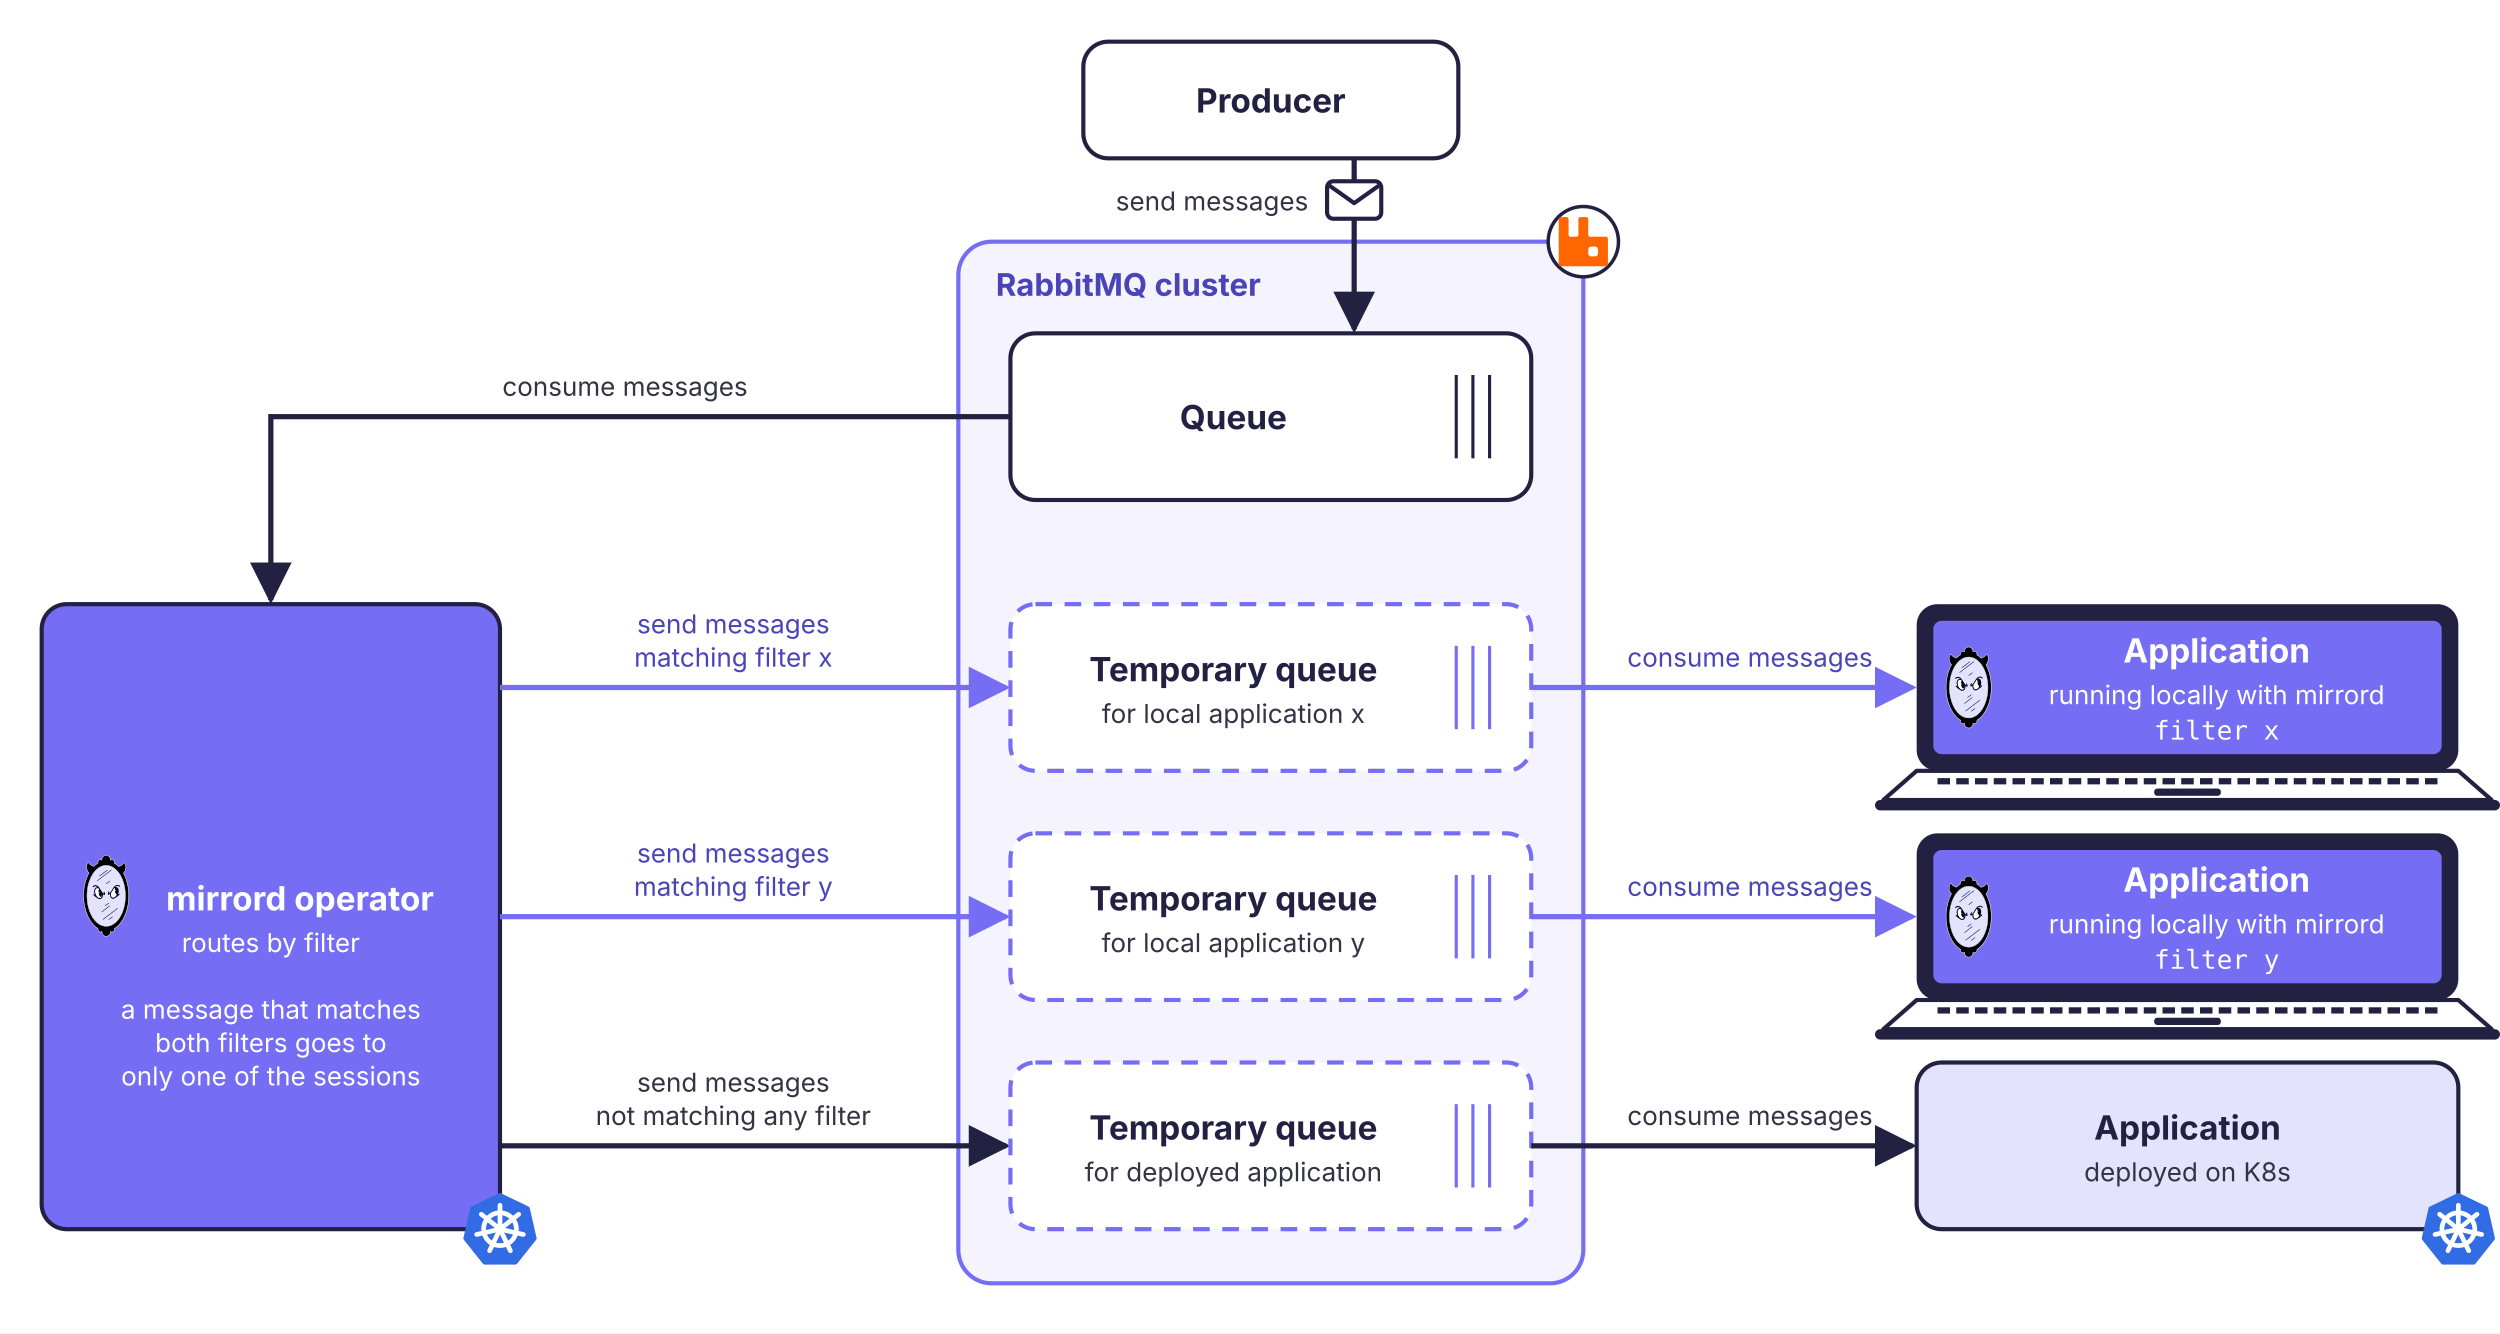
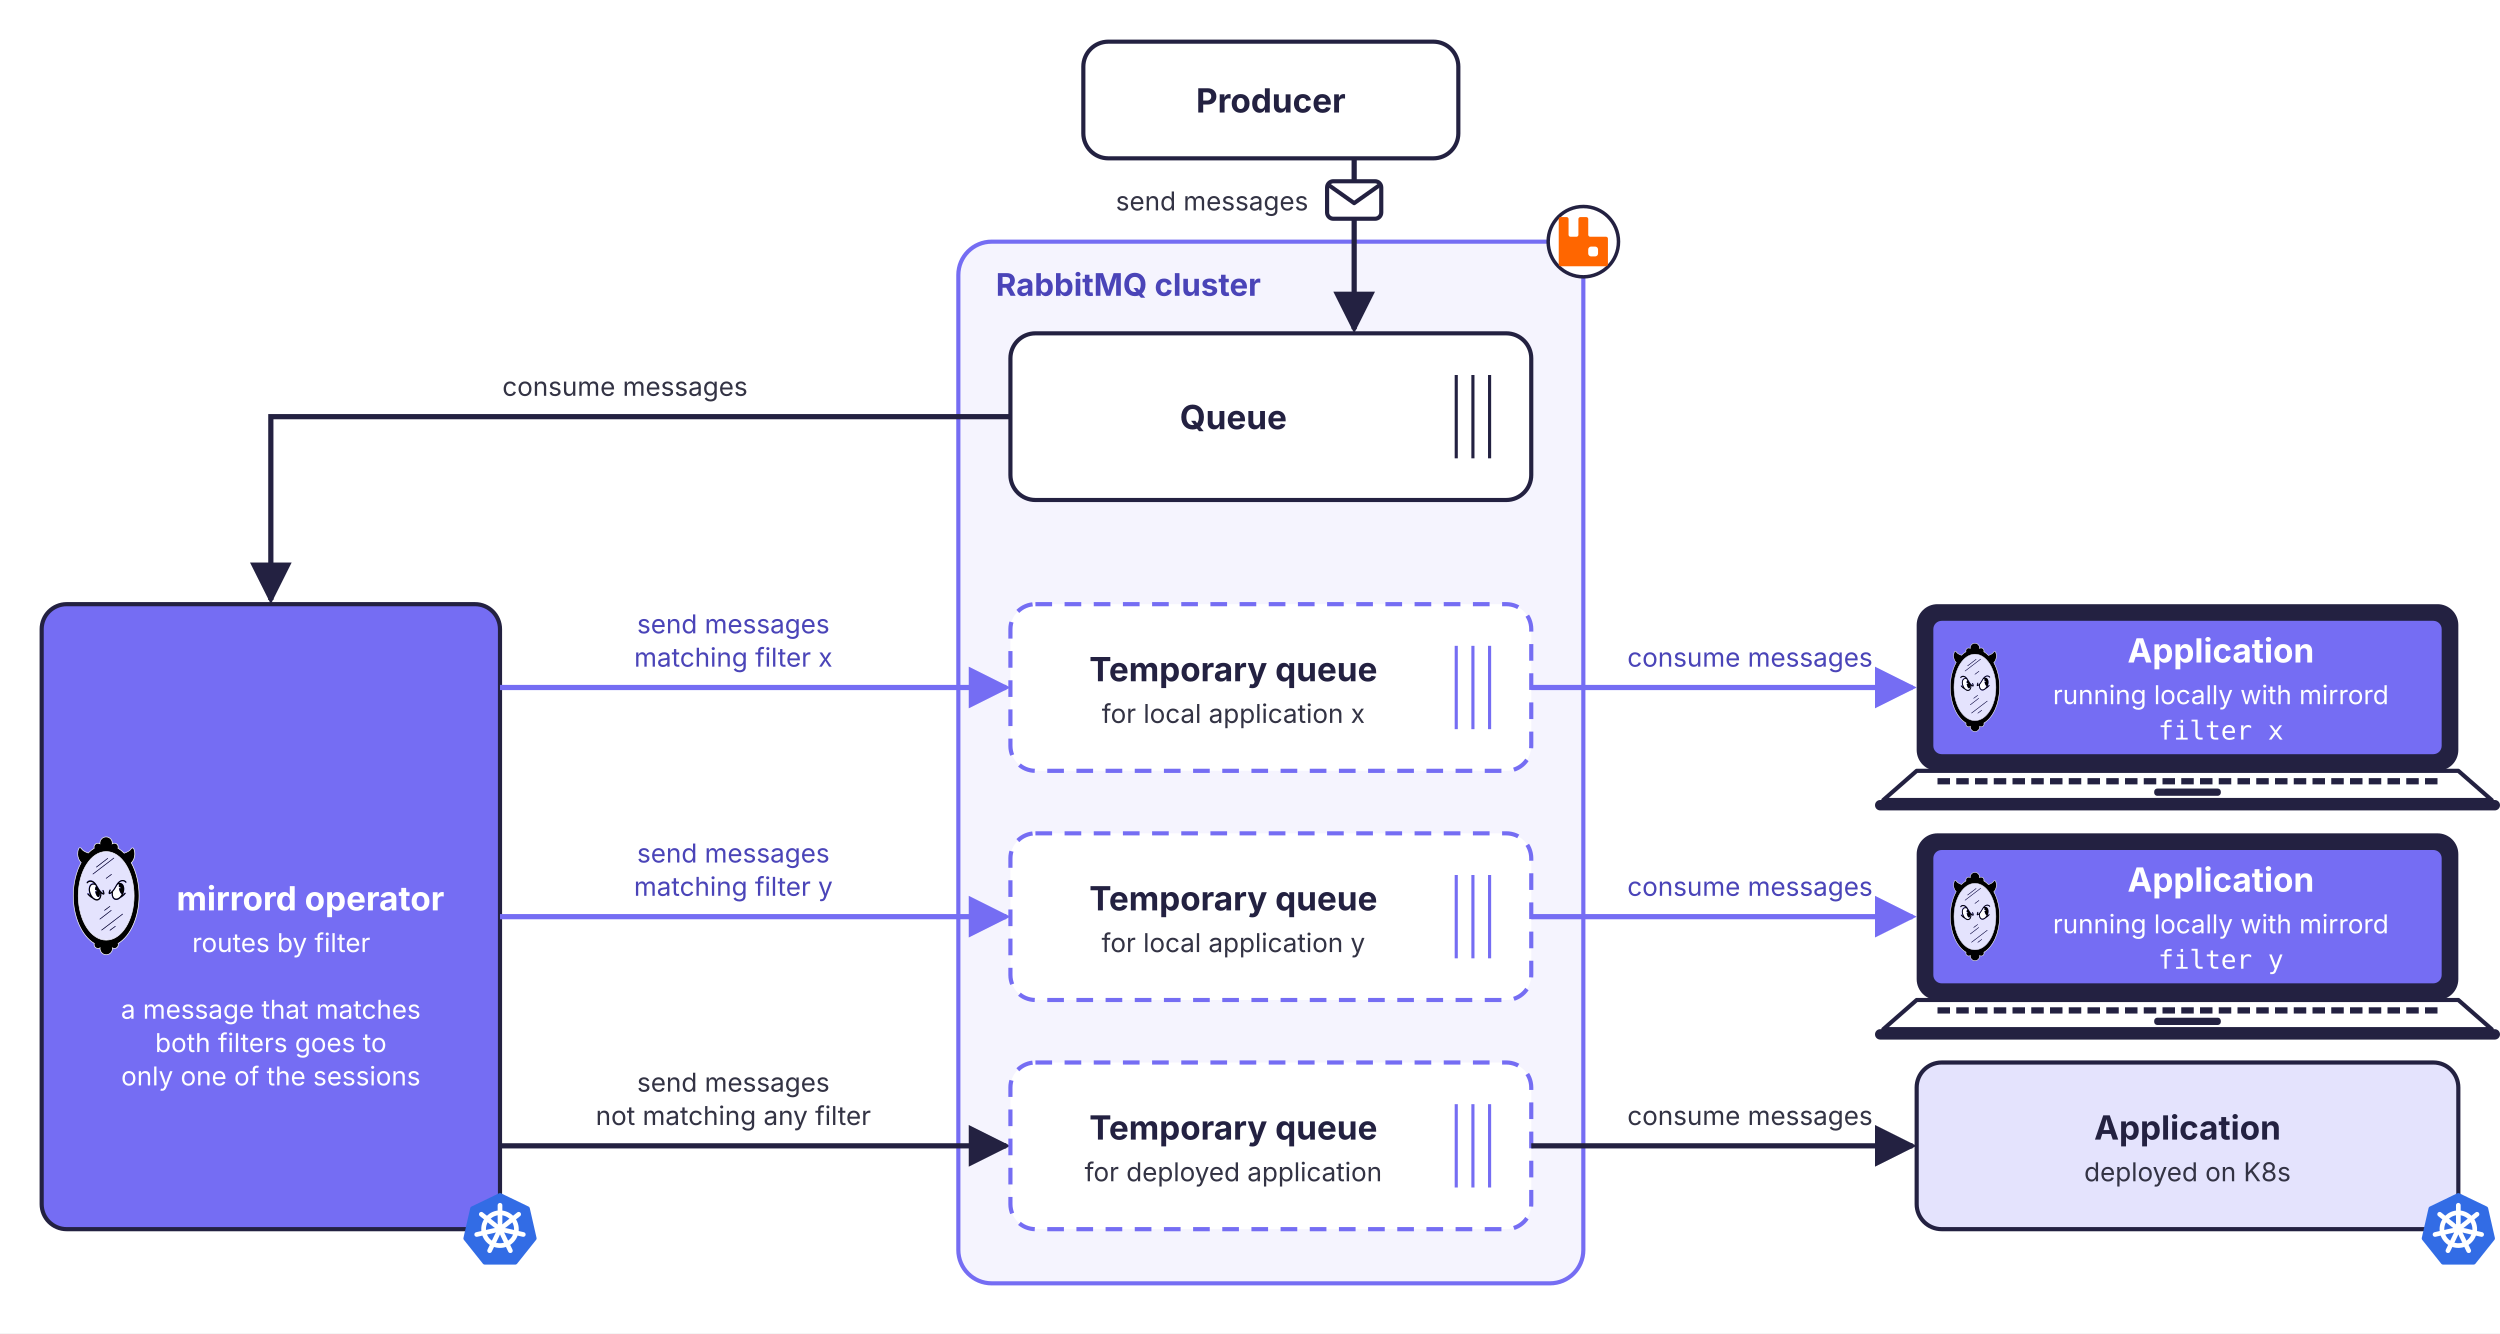
<svg xmlns="http://www.w3.org/2000/svg" viewBox="0 0 1200 640" width="1200" height="640" font-family="Inter, Helvetica, Arial, sans-serif" role="img" aria-labelledby="t d">
  <defs>
    <marker id="arrow" viewBox="0 0 10 10" refX="9" refY="5" markerWidth="8" markerHeight="8" orient="auto-start-reverse">
      <path d="M0 0 L10 5 L0 10 z" fill="#232141" />
    </marker>
    <marker id="arrow-purple" viewBox="0 0 10 10" refX="9" refY="5" markerWidth="8" markerHeight="8" orient="auto-start-reverse">
      <path d="M0 0 L10 5 L0 10 z" fill="#756DF3" />
    </marker>
    <symbol id="k8s" viewBox="0 0 32 32">
      <polygon points="16.00,1.60 27.73,7.25 30.62,19.94 22.51,30.11 9.49,30.11 1.38,19.94 4.27,7.25" fill="#326CE5" stroke="#326CE5" stroke-width="2" stroke-linejoin="round" />
      <g fill="none" stroke="#ffffff" stroke-width="2" stroke-linecap="round">
        <circle cx="16" cy="16" r="7" />
        <line x1="16.00" y1="13.40" x2="16.00" y2="5.80" />
        <line x1="18.03" y1="14.38" x2="23.97" y2="9.64" />
        <line x1="18.53" y1="16.58" x2="25.94" y2="18.27" />
        <line x1="17.13" y1="18.34" x2="20.43" y2="25.19" />
        <line x1="14.87" y1="18.34" x2="11.57" y2="25.19" />
        <line x1="13.47" y1="16.58" x2="6.06" y2="18.27" />
        <line x1="13.97" y1="14.38" x2="8.03" y2="9.64" />
      </g>
      <circle cx="16" cy="16" r="2.4" fill="#ffffff" />
    </symbol>
    <symbol id="rabbitmq" viewBox="0 0 32 32">
      <circle cx="16" cy="16" r="15" fill="#ffffff" stroke="#232141" stroke-width="1.5" />
      <path transform="translate(5.5 5.5) scale(0.875)" fill="#FF6600" d="M23.035 9.601h-7.677a.956.956 0 01-.962-.962V.962a.956.956 0 00-.962-.956H10.56a.956.956 0 00-.962.956V8.64a.956.956 0 01-.962.962H5.762a.956.956 0 01-.961-.962V.962A.956.956 0 003.839 0H.959a.956.956 0 00-.956.962v22.076A.956.956 0 00.965 24h22.07a.956.956 0 00.962-.962V10.58a.956.956 0 00-.962-.98zm-3.86 8.152a1.437 1.437 0 01-1.437 1.443h-1.924a1.437 1.437 0 01-1.436-1.443v-1.917a1.437 1.437 0 011.436-1.443h1.924a1.437 1.437 0 011.437 1.443z" />
    </symbol>
    <symbol id="envelope" viewBox="0 0 28 20">
      <rect x="1" y="1" width="26" height="18" rx="3" fill="#ffffff" stroke="#232141" stroke-width="2" />
      <path d="M2 3 L14 11.5 L26 3" fill="none" stroke="#232141" stroke-width="2" stroke-linejoin="round" />
    </symbol>
    <symbol id="mirrord" viewBox="97 61 391 696">
      <path fill="#ffffff" d="M255.6,387c4.1,19.1-0.9,36.1-12,40.5c-8.2,3.2-17.8,0-26.5-8.2c-0.3-0.6-0.9-0.9-1.5-1.2c0,0,0,0-0.3-0.3 c-5.5-5.6-10.5-13.2-14-22c-4.7-11.5-6.1-23.2-4.4-33.5c1.8-9.4,6.1-16.1,12.8-18.8c5.5-2.3,12.5-1.5,19.3,2.6 c1.5,2.3,2.6,4.4,3.8,6.2c-4.1,2.6-6.4,10.3-6.4,20.3l3.2,1.8l11.1,6.5l-12.5,1.5h-0.9c0.3,1.2,0.3,2.3,0.6,3.5 c3.2,17.9,12,31.1,19,29.7c6.4-1.2,9.6-14.4,7.6-30.2C255.3,386.4,255.6,386.7,255.6,387z" />
      <path fill="#ffffff" d="M384,398.4c-3.2,6.8-7.3,12.3-12,17c0,0,0,0-0.3,0c-0.6,0.3-0.9,0.9-1.2,1.2c-8.7,7.9-18.4,11.5-26.5,8.2 c-11.1-4.7-16-21.4-12-40.5c1.5-1.8,3.2-3.8,4.7-5.6c5-6.5,9-13.2,12.8-20l1.2-2.1c1.2-1.8,2-3.8,3.2-5.6c1.2-2.1,2.6-4.4,4.4-7 c3.5-2.1,6.7-3.2,9.9-3.8c-2,4.7-2.3,10.3-2.3,15.3l3.2,1.8l11.1,6.5l-12.5,1.5h-0.9c0.3,1.2,0.3,2.3,0.6,3.8 C370.5,384.6,377.5,397,384,398.4z" />
      <path fill="#E4E3FD" d="M405,391.7c-1.5-1.2-3.8-0.9-5,0.6c-3.2,4.1-7,7.9-11.1,11.5c1.2-2.3,2.6-5,3.5-7.6 c5.3-12.6,6.7-25.8,4.7-37.3c-2.3-12-8.2-20.6-16.9-24.1c-4.1-1.8-8.8-2.1-13.7-1.2c4.4-4.4,10.2-8.5,17.5-10 c8.2-1.5,16.6,1.5,20.4,7.3c1.2,1.5,3.2,2.1,5,0.9c1.5-1.2,2-3.2,0.9-4.7c-5.5-8.2-16.6-12.3-27.4-10c-11.1,2.1-19.3,9.7-24.2,15.6 c-2,2.3-3.8,5-5.5,7.3c-2,2.9-3.5,5.6-5,8.2c-1.2,2.1-2.3,3.8-3.2,5.6l-1.2,2.1c-3.8,6.5-7.6,13.2-12.3,19.1 c-5.8,7.6-11.7,12.9-18.4,16.7c0.6-5,2-9.7,4.4-14.1c0.9-1.8,0.3-3.8-1.5-4.7c-1.7-0.9-3.8-0.3-4.7,1.5c-2.9,5.6-4.7,11.5-5.3,17.6 c0,0.9-0.3,3.5,1.5,5.6c1.2,1.2,2.3,1.8,4.1,1.8c1.5,0,2.9-0.3,4.4-1.5c2.6-1.5,5.3-3.2,7.9-5.3c-1.7,18.5,5,34.1,17.5,39.3 c2.9,1.2,5.8,1.8,8.8,1.8c8.5,0,17.5-4.4,25.4-12c11.4-6.2,21.6-14.4,29.5-24.7C406.7,395.2,406.4,392.8,405,391.7z M292.1,149.1 c90.1,0,163.6,116.6,163.6,259.6s-73.5,259.6-163.6,259.6c-90.4,0-163.6-116.6-163.6-259.6S201.9,149.1,292.1,149.1z M389.5,517.3 c0.9-0.6,0.9-1.8,0.3-2.3c-0.6-0.9-1.8-0.9-2.3-0.3l-122.5,93.7c-0.9,0.6-0.9,1.8-0.3,2.3c0.3,0.3,0.9,0.6,1.5,0.6 c0.3,0,0.9,0,1.2-0.3L389.5,517.3z M346.9,589c0.9-0.6,0.9-1.8,0.3-2.3c-0.6-0.9-1.8-0.9-2.3-0.3l-31.2,23.2 c-0.9,0.6-0.9,1.8-0.3,2.3c0.3,0.6,0.9,0.9,1.5,0.9c0.3,0,0.6-0.3,0.9-0.3L346.9,589z M338.2,189.1c0.9-0.6,0.9-1.8,0.3-2.3 c-0.6-0.9-1.8-0.9-2.3-0.3l-122.5,93.4c-0.9,0.6-0.9,1.8-0.3,2.3c0.3,0.3,0.9,0.6,1.5,0.6c0.3,0,0.9,0,0.9-0.3L338.2,189.1z M324.4,284.5c0.9-0.6,0.9-1.8,0.3-2.3c-0.6-0.9-1.7-0.9-2.3-0.3l-31.2,22.9c-0.9,0.6-0.9,1.8-0.3,2.3c0.3,0.6,0.9,0.6,1.5,0.6 c0.3,0,0.6,0,0.9-0.3L324.4,284.5z M322.7,495.9c0.9-0.6,0.9-1.8,0.3-2.3c-0.6-0.9-1.8-0.9-2.3-0.3l-66.2,50.8 c-0.9,0.6-0.9,1.8-0.3,2.3c0.3,0.3,0.9,0.6,1.5,0.6c0.3,0,0.6,0,0.9-0.3L322.7,495.9z M314.8,472.4c0.9-0.6,0.9-1.8,0.3-2.3 c-0.6-0.9-1.8-0.9-2.3-0.3L281.6,493c-0.9,0.6-0.9,1.8-0.3,2.3c0.3,0.6,0.9,0.9,1.5,0.9c0.3,0,0.9-0.3,0.9-0.3L314.8,472.4z M302.3,190.5c0.9-0.6,0.9-1.8,0.3-2.3c-0.6-0.9-1.7-0.9-2.3-0.3L234,239c-0.9,0.6-0.9,1.8-0.3,2.3c0.3,0.3,0.9,0.6,1.5,0.6 c0.3,0,0.9,0,1.2-0.3L302.3,190.5z M280.1,399.6c1.8-2.1,1.5-4.7,1.5-5.6c-0.6-6.2-2.3-12.3-5-17.9c-0.9-1.8-2.9-2.3-4.7-1.5 c-1.8,0.9-2.3,2.9-1.5,4.7c2.3,4.4,3.8,9.4,4.4,14.1c-6.4-3.8-12.5-9.4-18.4-16.7c-4.7-6.2-8.8-12.9-12.3-19.1l-1.5-2.3 c-1.2-1.8-2-3.8-3.2-5.6c-1.5-2.3-2.9-5.3-5-8.2c0,0,0,0,0-0.3c-1.5-2.3-3.5-5-5.5-7.3c-5-5.9-13.1-13.2-24.2-15.6 c-10.8-2.1-21.9,2.1-27.4,10c-1.2,1.5-0.6,3.8,0.9,4.7c1.5,1.2,3.8,0.6,4.7-0.9c4.1-5.9,12.5-8.8,20.4-7.3 c7.3,1.5,13.1,5.9,17.5,10c-4.7-0.9-9.3-0.3-13.7,1.2c-8.8,3.5-14.6,12-16.9,24.1c-2,11.5-0.3,24.7,4.7,37.3 c1.2,2.6,2.3,5.3,3.5,7.6c-4.1-3.5-7.9-7.3-11.1-11.5c-1.2-1.5-3.5-1.8-5-0.6c-1.5,1.2-1.8,3.5-0.6,5c8.2,10,18.4,18.5,29.5,24.7 c7.9,7.6,16.9,11.7,25.7,11.7c2.9,0,6.1-0.6,8.8-1.8c12.5-5.3,19-20.6,17.5-39.3c2.6,2.1,5,3.8,7.9,5.3c1.5,0.9,2.9,1.2,4.4,1.2 C277.8,401.4,279.2,400.8,280.1,399.6z" />
      <path d="M439.4,215.2c29.5,54,45.5,122.4,45.5,193.8c0,123.6-49,234.9-122.8,279.2c0.6,2.1,1.2,4.4,1.2,6.8 c0,12.3-10.2,22.6-22.5,22.6c-4.4,0-8.8-1.2-12.3-3.5c0.3,1.2,0.3,2.6,0.3,3.8c0,20.3-16.3,36.7-36.5,36.7s-36.5-16.4-36.5-36.7 c0-1.2,0-2.6,0.3-3.8c-3.5,2.3-7.9,3.5-12.3,3.5c-12.3,0-22.5-10-22.5-22.6c0-2.3,0.3-4.7,1.2-6.8C148.6,643.6,99.3,532.3,99.3,409 c0-71.9,16.3-140.9,46.4-195.3c-1.5-0.9-2.3-2.1-3.5-3.2c-9.9-11.2-15.5-26.4-16.9-42.6c-0.6-11.5,0.9-23.2,5-33.8 c0.6-1.8,2.6-6.8,7.6-7.3c5.3-0.6,8.5,3.8,11.4,7.9c1.2,1.5,2.3,2.9,2.9,3.8c5.5,5.3,12.5,9.7,21.6,13.8c4.4,2.1,9,3.8,13.4,5.3 c11.1-11.2,22.8-20.6,35-27.9c-0.6-2.3-1.2-4.4-1.2-6.8c0-12.3,10.2-22.6,22.5-22.6c4.4,0,8.8,1.2,12.3,3.5c0-1.2-0.3-2.6-0.3-3.8 c0-20.3,16.3-36.7,36.5-36.7c20.1,0,36.5,16.4,36.5,36.7c0,1.2,0,2.6-0.3,3.8c3.5-2.3,7.9-3.5,12.3-3.5c12.5,0,22.5,10.3,22.5,22.6 c0,2.3-0.3,4.7-1.2,6.8c12.5,7.6,24.8,17.3,36.2,29.1c4.7-1.5,9-3.2,13.7-5.3c9-4.1,16-8.5,21.6-13.8c0.9-0.9,2-2.3,2.9-3.8 c2.9-4.1,6.1-8.5,11.4-7.9c5,0.6,7,5.6,7.6,7.3c4.1,10.6,5.5,22.3,4.7,33.8c-1.2,15.9-7,31.4-16.9,42.6 C442.3,212.6,441.1,214,439.4,215.2z M455.7,409c0-143.3-73.5-259.6-163.6-259.6c-90.4,0-163.6,116.6-163.6,259.6 c0,143,73.5,259.6,163.6,259.6C382.5,668.6,455.7,552,455.7,409z" />
      <path fill="#ffffff" d="M292.4,756.6c-21.2,0-38.5-17.4-38.5-38.7c0-0.1,0-0.2,0-0.3c-3,1.3-6.5,2-10,2c-13.5,0-24.5-11-24.5-24.6 c0-2.2,0.2-4.2,0.7-5.9c-36.1-22.2-66.8-60.3-88.9-110.2C109,528.5,97.3,469.7,97.3,409c0-71.5,16.3-140.6,45.8-194.7 c-0.6-0.5-1.1-1-1.5-1.5c-0.3-0.3-0.5-0.6-0.8-0.8l-0.1-0.1c-9.7-10.9-15.9-26.4-17.4-43.7c-0.6-12.5,1.1-24.4,5.1-34.7 c0.8-2.3,3.2-7.9,9.2-8.6c6.5-0.7,10.4,4.7,13.2,8.7c1.1,1.4,2.2,2.8,2.9,3.7c5.3,5,11.9,9.2,20.9,13.3c3.5,1.7,7.6,3.3,12.1,4.8 c10.7-10.7,21.9-19.6,33.2-26.5c-0.5-1.9-0.9-3.7-0.9-5.8c0-13.3,11.2-24.6,24.5-24.6c3.5,0,6.9,0.7,10,2c0-0.1,0-0.2,0-0.3 c0-21.3,17.3-38.7,38.5-38.7c21.2,0,38.5,17.4,38.5,38.7c0,0.1,0,0.2,0,0.3c3-1.3,6.5-2,10-2c13.5,0,24.5,11,24.5,24.6 c0,2.2-0.2,4.2-0.7,5.9c12.2,7.6,23.8,16.9,34.3,27.6c3.7-1.2,7.6-2.7,12.3-4.8c9-4.1,15.7-8.4,21-13.4c0.7-0.7,1.8-2,2.6-3.4 l0.1-0.1c2.8-4,6.7-9.5,13.2-8.8c6,0.7,8.5,6.3,9.3,8.7c4,10.4,5.7,22.4,4.8,34.5c-1.2,16.6-7.5,32.4-17.2,43.5c-0.4,1-1.3,2-2.4,3 c29,53.9,44.9,122.4,44.9,193.3c0,60.9-11.7,119.7-33.9,170.2c-22,49.9-52.6,87.9-88.6,110c0.5,1.9,0.8,3.8,0.8,5.8 c0,13.3-11.2,24.6-24.5,24.6c-3.5,0-6.9-0.7-10-2c0,0.1,0,0.2,0,0.3C330.8,739.2,313.6,756.6,292.4,756.6z M259.4,709.5l-1.2,5 c-0.2,0.9-0.2,2.3-0.2,3.3c0,19.1,15.5,34.7,34.5,34.7s34.5-15.6,34.5-34.7c0-1.1,0-2.4-0.2-3.3l-1.2-5l4.3,2.9 c3.1,2.1,7,3.2,11.1,3.2c11.1,0,20.5-9.4,20.5-20.6c0-2.1-0.5-4.2-1.1-6.2l-0.4-1.5l1.3-0.8c72.9-43.8,121.8-155.3,121.8-277.5 c0-70.8-16.1-139.3-45.3-192.8l-0.9-1.6l1.5-1c1.6-1.1,2.3-2.2,2.4-2.5l0.1-0.4l0.3-0.3c9.3-10.4,15.2-25.5,16.4-41.4 c0.9-11.6-0.7-22.9-4.5-32.9c-0.6-1.7-2.3-5.6-6-6.1c-3.8-0.4-6.3,2.6-9.5,7c-0.9,1.5-2.1,3-3.2,4.1c-5.7,5.4-12.7,9.9-22.2,14.2 c-5.4,2.4-9.7,4-13.9,5.4l-1.2,0.4l-0.9-0.9c-10.9-11.3-23-21-35.8-28.8l-1.5-0.9l0.7-1.6c0.7-1.6,1-3.5,1-6 c0-11.4-9.2-20.6-20.5-20.6c-4.1,0-8.1,1.1-11.1,3.2l-4.3,2.9l1.2-5c0.2-0.9,0.2-2.3,0.2-3.3c0-19.1-15.5-34.7-34.5-34.7 c-19,0-34.5,15.6-34.5,34.7c0,0.5,0.1,1.1,0.1,1.7c0.1,0.7,0.2,1.4,0.2,2.1v3.8l-3.1-2.1c-3.1-2.1-7-3.2-11.1-3.2 c-11.1,0-20.5,9.4-20.5,20.6c0,1.9,0.4,3.6,0.9,5.6l0.5,2.1l-1.3,0.8c-11.8,7.1-23.5,16.4-34.6,27.6l-0.9,0.9l-1.2-0.4 c-5.1-1.7-9.7-3.5-13.6-5.4c-9.5-4.3-16.5-8.8-22.1-14.2l-0.2-0.2l-0.1-0.2c-0.5-0.8-1.7-2.2-2.8-3.6l-0.1-0.1 c-3.1-4.4-5.7-7.5-9.5-7.1c-3.7,0.4-5.4,4.3-5.9,6c-3.8,9.8-5.5,21.2-4.9,33c1.5,16.4,7.3,31.1,16.4,41.3c0.3,0.3,0.6,0.6,0.9,0.9 c0.7,0.8,1.4,1.5,2.2,2l1.6,1l-0.9,1.7c-29.7,53.8-46.1,122.8-46.1,194.3c0,121.9,49.2,233.4,122.4,277.5l1.5,0.9l-0.7,1.6 c-0.7,1.6-1,3.5-1,6c0,11.4,9.2,20.6,20.5,20.6c4.1,0,8.1-1.1,11.1-3.2L259.4,709.5z M292.1,670.6c-91.3,0-165.6-117.3-165.6-261.6 s74.3-261.6,165.6-261.6c91.3,0,165.6,117.3,165.6,261.6S383.4,670.6,292.1,670.6z M292.1,151.4c-89.1,0-161.6,115.5-161.6,257.6 c0,68.8,16.9,133.5,47.7,182.3c30.6,48.5,71,75.2,113.9,75.2c89.1,0,161.6-115.5,161.6-257.6C453.7,267,381.2,151.4,292.1,151.4z" />
      <path d="M344.9,586.3c0.9-0.6,1.7-0.3,2.3,0.3c0.6,0.9,0.3,1.8-0.3,2.3l-31.2,23.2c-0.3,0.3-0.6,0.3-0.9,0.3 c-0.6,0-1.2-0.3-1.5-0.9c-0.6-0.9-0.3-1.8,0.3-2.3L344.9,586.3z" />
      <path d="M372,415.5c4.4-4.4,8.5-10.3,12-17c-6.4-1.8-13.4-13.8-16.3-29.7c-0.3-1.2-0.6-2.3-0.6-3.8h0.9l12.5-1.5l-11.1-6.5 l-3.2-1.8c0-5,0.3-10.6,2.3-15.3c-3.2,0.6-6.7,1.8-9.9,3.8c-1.8,2.3-3.2,5-4.4,7c-1.2,2.1-2.3,3.8-3.2,5.6l-1.2,2.1 c-3.8,6.5-7.9,13.5-12.8,20c-1.5,2.1-3.2,3.8-4.7,5.6c-4.1,19.1,0.9,35.8,12,40.5c8.2,3.2,17.8-0.3,26.5-8.2 C370.8,416.3,371.4,415.8,372,415.5z M410.5,326.8c1.2,1.5,0.9,3.8-0.9,4.7c-1.5,1.2-3.8,0.9-5-0.9c-4.1-5.9-12.5-8.8-20.4-7.3 c-7.3,1.5-13.1,5.9-17.5,10c4.7-0.9,9.3-0.3,13.7,1.2c8.8,3.5,14.9,12,16.9,24.1c2,11.5,0.3,24.7-4.7,37.3 c-1.2,2.6-2.3,5.3-3.5,7.6c4.1-3.5,7.9-7.3,11.1-11.5c1.2-1.5,3.5-1.8,5-0.6c1.5,1.2,1.7,3.5,0.6,5c-8.2,10.3-18.4,18.5-29.5,24.7 c-7.9,7.6-16.9,12-25.4,12c-3.2,0-6.1-0.6-8.8-1.8c-12.5-5.3-19-20.6-17.5-39.3c-2.6,2.1-5.3,3.8-7.9,5.3c-1.5,0.9-3.2,1.5-4.4,1.5 c-1.5,0-2.9-0.6-4.1-1.8c-1.7-2.1-1.5-4.7-1.5-5.6c0.6-6.2,2.3-12,5.3-17.6c0.9-1.8,2.9-2.3,4.7-1.5c1.8,0.9,2.3,2.9,1.5,4.7 c-2.3,4.4-3.8,9.4-4.4,14.1c6.4-3.8,12.5-9.4,18.4-16.7c4.7-6.2,8.8-12.6,12.3-19.1l1.2-2.1c1.2-2.1,2.3-3.8,3.2-5.6 c1.5-2.3,2.9-5.3,5-8.2c1.8-2.3,3.5-5,5.5-7.3c5-5.9,13.4-13.2,24.2-15.6C393.9,314.5,405,318.6,410.5,326.8z" />
      <path d="M324.4,284.5l-31.5,23.2c-0.3,0.3-0.6,0.3-0.9,0.3c-0.6,0-1.2-0.3-1.5-0.6c-0.6-0.9-0.3-1.8,0.3-2.3l31.2-23.2 c0.9-0.6,1.7-0.3,2.3,0.3C325.6,282.7,325.3,283.9,324.4,284.5z" />
      <path d="M312.8,469.5c0.9-0.6,1.8-0.3,2.3,0.3c0.6,0.9,0.3,1.8-0.3,2.3l-31.2,23.2c-0.3,0.3-0.6,0.3-0.9,0.3 c-0.6,0-1.2-0.3-1.5-0.9c-0.6-0.9-0.3-1.8,0.3-2.3L312.8,469.5z" />
      <path d="M387.5,514.7c0.9-0.6,1.8-0.3,2.3,0.3c0.6,0.9,0.3,1.8-0.3,2.3L267,611c-0.3,0.3-0.6,0.3-1.2,0.3c-0.6,0-1.2-0.3-1.5-0.6 c-0.6-0.9-0.6-1.8,0.3-2.3L387.5,514.7z" />
      <path d="M320.7,493c0.9-0.6,1.8-0.3,2.3,0.3c0.6,0.9,0.6,1.8-0.3,2.3l-66.2,51.1c-0.3,0.3-0.6,0.3-0.9,0.3c-0.6,0-1.2-0.3-1.5-0.6 c-0.6-0.9-0.6-1.8,0.3-2.3L320.7,493z" />
      <path d="M300.2,187.9c0.9-0.6,1.7-0.3,2.3,0.3c0.6,0.9,0.6,1.8-0.3,2.3l-65.9,51.1c-0.3,0.3-0.6,0.3-1.2,0.3 c-0.6,0-0.9-0.3-1.5-0.6c-0.6-0.9-0.3-1.8,0.3-2.3L300.2,187.9z" />
      <path d="M213.6,279.8l122.5-93.7c0.6-0.6,1.8-0.3,2.3,0.3c0.6,0.9,0.3,1.8-0.3,2.3l-122.5,93.7c-0.3,0.3-0.6,0.3-0.9,0.3 c-0.6,0-1.2-0.3-1.5-0.6C212.7,281.6,212.7,280.4,213.6,279.8z" />
      <path d="M243.9,427.5c11.1-4.4,16-21.4,12-40.5c-0.3-0.3-0.6-0.6-0.9-0.9c2,15.9-1.2,29.1-7.6,30.2c-7.3,1.5-15.8-12-19-29.7 c-0.3-1.2-0.3-2.3-0.6-3.5h0.9l12.5-1.5l-11.1-6.5l-3.2-1.8c0-10,2.3-17.6,6.4-20.3c-1.2-2.1-2.3-4.1-3.8-6.2 c-7-4.1-13.7-5-19.3-2.6c-6.4,2.6-11.1,9.4-12.8,18.8c-1.8,10-0.3,22,4.4,33.5c3.5,8.8,8.5,16.4,14,22c0,0,0.3,0,0.3,0.3 c0.6,0.3,1.2,0.9,1.5,1.2C225.9,427.2,235.8,430.7,243.9,427.5z M204.9,319.1c11.1,2.1,19.3,9.7,24.2,15.6c2,2.3,3.8,5,5.5,7.3 c0,0,0,0,0,0.3c2,2.9,3.5,5.6,5,8.2c1.2,1.8,2,3.5,3.2,5.6l1.5,2.3c3.8,6.5,7.6,12.9,12.3,19.1c5.8,7.3,11.7,12.9,18.4,16.7 c-0.6-5-2-9.7-4.4-14.1c-0.9-1.8-0.3-3.8,1.5-4.7c1.8-0.9,3.8-0.3,4.7,1.5c2.9,5.6,4.7,11.5,5,17.9c0,0.9,0.3,3.5-1.5,5.6 c-1.2,1.2-2.6,1.8-4.1,1.8c-1.5,0-2.9-0.6-4.4-1.2c-2.6-1.5-5.3-3.2-7.9-5.3c1.7,18.5-5,34.1-17.5,39.3c-2.9,1.2-5.8,1.8-8.8,1.8 c-8.5,0-17.5-4.4-25.7-11.7c-11.4-6.2-21.6-14.7-29.5-24.7c-1.2-1.5-0.9-3.8,0.6-5c1.5-1.2,3.8-0.9,5,0.6c3.2,4.1,7,7.9,11.1,11.5 c-1.2-2.3-2.6-5-3.5-7.6c-5-12.6-6.7-25.8-4.7-37.3c2-12,8.2-20.6,16.9-24.1c4.1-1.8,8.8-2.1,13.7-1.2c-4.4-4.4-10.2-8.8-17.5-10 c-8.2-1.5-16.6,1.5-20.4,7.3c-1.2,1.5-3.2,2.1-4.7,0.9c-1.5-1.2-2-3.2-0.9-4.7C183,320.9,194.1,317.1,204.9,319.1z" />
    </symbol>
  </defs>
  <rect x="0" y="0" width="1200" height="640" fill="#ffffff" />
  <rect x="460" y="116" width="300" height="500" rx="16" fill="#F5F4FE" stroke="#756DF3" stroke-width="2" />
  <text x="478" y="142" font-size="15" font-weight="700" fill="#4a44b8" text-anchor="start">RabbitMQ cluster</text>
  <rect x="520" y="20" width="180" height="56" rx="12" fill="#ffffff" stroke="#232141" stroke-width="2" />
  <text x="610" y="54" font-size="16" font-weight="700" fill="#232141" text-anchor="middle">Producer</text>
  <line x1="650" y1="76" x2="650" y2="158" stroke="#232141" stroke-width="2.5" marker-end="url(#arrow)" />
  <text x="628" y="101" font-size="12.5" fill="#333344" text-anchor="end">send messages</text>
  <use href="#envelope" x="636" y="86" width="28" height="20" />
  <rect x="485" y="160" width="250" height="80" rx="12" fill="#ffffff" stroke="#232141" stroke-width="2" />
  <line x1="699" y1="180" x2="699" y2="220" stroke="#232141" stroke-width="1.5" />
  <line x1="707" y1="180" x2="707" y2="220" stroke="#232141" stroke-width="1.5" />
  <line x1="715" y1="180" x2="715" y2="220" stroke="#232141" stroke-width="1.5" />
  <text x="592" y="206" font-size="16" font-weight="700" fill="#232141" text-anchor="middle">Queue</text>
  <polyline points="485,200 130,200 130,288" fill="none" stroke="#232141" stroke-width="2.5" marker-end="url(#arrow)" />
  <text x="300" y="190" font-size="12.5" fill="#333344" text-anchor="middle">consume messages</text>
  <rect x="20" y="290" width="220" height="300" rx="12" fill="#756DF3" stroke="#232141" stroke-width="2" />
-   <use href="#mirrord" x="40" y="410" width="22" height="40" />
-   <text x="144" y="437" font-size="16" font-weight="700" fill="#ffffff" text-anchor="middle">mirrord operator</text>
-   <text x="130" y="457" font-size="12.5" fill="#ffffff" text-anchor="middle">routes by filter</text>
+   <use href="#mirrord" x="35.0" y="401.5" width="32.0" height="57.0" />
+   <text x="149.0" y="437" font-size="16" font-weight="700" fill="#ffffff" text-anchor="middle">mirrord operator</text>
+   <text x="135.0" y="457" font-size="12.5" fill="#ffffff" text-anchor="middle">routes by filter</text>
  <text x="130" y="489" font-size="12.5" fill="#ffffff" text-anchor="middle">a message that matches</text>
  <text x="130" y="505" font-size="12.5" fill="#ffffff" text-anchor="middle">both filters goes to</text>
  <text x="130" y="521" font-size="12.5" fill="#ffffff" text-anchor="middle">only one of the sessions</text>
  <line x1="240" y1="330" x2="483" y2="330" stroke="#756DF3" stroke-width="2.5" marker-end="url(#arrow-purple)" />
  <text x="352" y="304" font-size="12.5" fill="#4a44b8" text-anchor="middle">send messages</text>
  <text x="352" y="320" font-size="12.5" fill="#4a44b8" text-anchor="middle">matching filter x</text>
  <rect x="485" y="290" width="250" height="80" rx="12" fill="#ffffff" stroke="#756DF3" stroke-width="2" stroke-dasharray="8 6" />
  <line x1="699" y1="310" x2="699" y2="350" stroke="#756DF3" stroke-width="1.5" />
  <line x1="707" y1="310" x2="707" y2="350" stroke="#756DF3" stroke-width="1.5" />
  <line x1="715" y1="310" x2="715" y2="350" stroke="#756DF3" stroke-width="1.5" />
  <text x="592" y="327" font-size="16" font-weight="700" fill="#232141" text-anchor="middle">Temporary queue</text>
  <text x="592" y="347" font-size="12.5" fill="#333344" text-anchor="middle">for local application x</text>
  <line x1="735" y1="330" x2="918" y2="330" stroke="#756DF3" stroke-width="2.5" marker-end="url(#arrow-purple)" />
  <text x="840" y="320" font-size="12.5" fill="#4a44b8" text-anchor="middle">consume messages</text>
  <rect x="920" y="290" width="260" height="80" rx="10" fill="#232141" />
  <rect x="928" y="298" width="244" height="64" rx="4" fill="#756DF3" />
  <path d="M920 370 H1180 L1196 384 H904 Z" fill="#ffffff" stroke="#232141" stroke-width="2" stroke-linejoin="round" />
  <line x1="930" y1="375" x2="1170" y2="375" stroke="#232141" stroke-width="3" stroke-dasharray="6 3" />
  <rect x="1034" y="378.5" width="32" height="3.5" rx="1.5" fill="#232141" />
  <rect x="900" y="384" width="300" height="5" rx="2.5" fill="#232141" />
-   <use href="#mirrord" x="934" y="310" width="22" height="40" />
-   <text x="1064" y="318" font-size="16" font-weight="700" fill="#ffffff" text-anchor="middle">Application</text>
-   <text x="1064" y="338" font-size="12.5" fill="#ffffff" text-anchor="middle">running locally with mirrord</text>
-   <text x="1064" y="355" font-size="12.5" font-family="Menlo, Consolas, monospace" fill="#ffffff" text-anchor="middle">filter x</text>
+   <use href="#mirrord" x="936.0" y="308.6" width="24.0" height="42.7" />
+   <text x="1066.0" y="318" font-size="16" font-weight="700" fill="#ffffff" text-anchor="middle">Application</text>
+   <text x="1066.0" y="338" font-size="12.5" fill="#ffffff" text-anchor="middle">running locally with mirrord</text>
+   <text x="1066.0" y="355" font-size="12.5" font-family="Menlo, Consolas, monospace" fill="#ffffff" text-anchor="middle">filter x</text>
  <line x1="240" y1="440" x2="483" y2="440" stroke="#756DF3" stroke-width="2.5" marker-end="url(#arrow-purple)" />
  <text x="352" y="414" font-size="12.5" fill="#4a44b8" text-anchor="middle">send messages</text>
  <text x="352" y="430" font-size="12.5" fill="#4a44b8" text-anchor="middle">matching filter y</text>
  <rect x="485" y="400" width="250" height="80" rx="12" fill="#ffffff" stroke="#756DF3" stroke-width="2" stroke-dasharray="8 6" />
  <line x1="699" y1="420" x2="699" y2="460" stroke="#756DF3" stroke-width="1.5" />
  <line x1="707" y1="420" x2="707" y2="460" stroke="#756DF3" stroke-width="1.5" />
  <line x1="715" y1="420" x2="715" y2="460" stroke="#756DF3" stroke-width="1.5" />
  <text x="592" y="437" font-size="16" font-weight="700" fill="#232141" text-anchor="middle">Temporary queue</text>
  <text x="592" y="457" font-size="12.5" fill="#333344" text-anchor="middle">for local application y</text>
  <line x1="735" y1="440" x2="918" y2="440" stroke="#756DF3" stroke-width="2.5" marker-end="url(#arrow-purple)" />
  <text x="840" y="430" font-size="12.5" fill="#4a44b8" text-anchor="middle">consume messages</text>
  <rect x="920" y="400" width="260" height="80" rx="10" fill="#232141" />
  <rect x="928" y="408" width="244" height="64" rx="4" fill="#756DF3" />
  <path d="M920 480 H1180 L1196 494 H904 Z" fill="#ffffff" stroke="#232141" stroke-width="2" stroke-linejoin="round" />
  <line x1="930" y1="485" x2="1170" y2="485" stroke="#232141" stroke-width="3" stroke-dasharray="6 3" />
  <rect x="1034" y="488.5" width="32" height="3.5" rx="1.5" fill="#232141" />
  <rect x="900" y="494" width="300" height="5" rx="2.5" fill="#232141" />
-   <use href="#mirrord" x="934" y="420" width="22" height="40" />
-   <text x="1064" y="428" font-size="16" font-weight="700" fill="#ffffff" text-anchor="middle">Application</text>
-   <text x="1064" y="448" font-size="12.5" fill="#ffffff" text-anchor="middle">running locally with mirrord</text>
-   <text x="1064" y="465" font-size="12.5" font-family="Menlo, Consolas, monospace" fill="#ffffff" text-anchor="middle">filter y</text>
+   <use href="#mirrord" x="936.0" y="418.6" width="24.0" height="42.7" />
+   <text x="1066.0" y="428" font-size="16" font-weight="700" fill="#ffffff" text-anchor="middle">Application</text>
+   <text x="1066.0" y="448" font-size="12.5" fill="#ffffff" text-anchor="middle">running locally with mirrord</text>
+   <text x="1066.0" y="465" font-size="12.5" font-family="Menlo, Consolas, monospace" fill="#ffffff" text-anchor="middle">filter y</text>
  <line x1="240" y1="550" x2="483" y2="550" stroke="#232141" stroke-width="2.5" marker-end="url(#arrow)" />
  <text x="352" y="524" font-size="12.5" fill="#333344" text-anchor="middle">send messages</text>
  <text x="352" y="540" font-size="12.5" fill="#333344" text-anchor="middle">not matching any filter</text>
  <rect x="485" y="510" width="250" height="80" rx="12" fill="#ffffff" stroke="#756DF3" stroke-width="2" stroke-dasharray="8 6" />
  <line x1="699" y1="530" x2="699" y2="570" stroke="#756DF3" stroke-width="1.5" />
  <line x1="707" y1="530" x2="707" y2="570" stroke="#756DF3" stroke-width="1.5" />
  <line x1="715" y1="530" x2="715" y2="570" stroke="#756DF3" stroke-width="1.5" />
  <text x="592" y="547" font-size="16" font-weight="700" fill="#232141" text-anchor="middle">Temporary queue</text>
  <text x="592" y="567" font-size="12.5" fill="#333344" text-anchor="middle">for deployed application</text>
  <line x1="735" y1="550" x2="918" y2="550" stroke="#232141" stroke-width="2.5" marker-end="url(#arrow)" />
  <text x="840" y="540" font-size="12.5" fill="#333344" text-anchor="middle">consume messages</text>
  <rect x="920" y="510" width="260" height="80" rx="12" fill="#E4E3FD" stroke="#232141" stroke-width="2" />
  <text x="1050" y="547" font-size="16" font-weight="700" fill="#232141" text-anchor="middle">Application</text>
  <text x="1050" y="567" font-size="12.5" fill="#333344" text-anchor="middle">deployed on K8s</text>
  <use href="#k8s" x="222" y="572" width="36" height="36" />
  <use href="#k8s" x="1162" y="572" width="36" height="36" />
  <use href="#rabbitmq" x="742" y="98" width="36" height="36" />
</svg>
